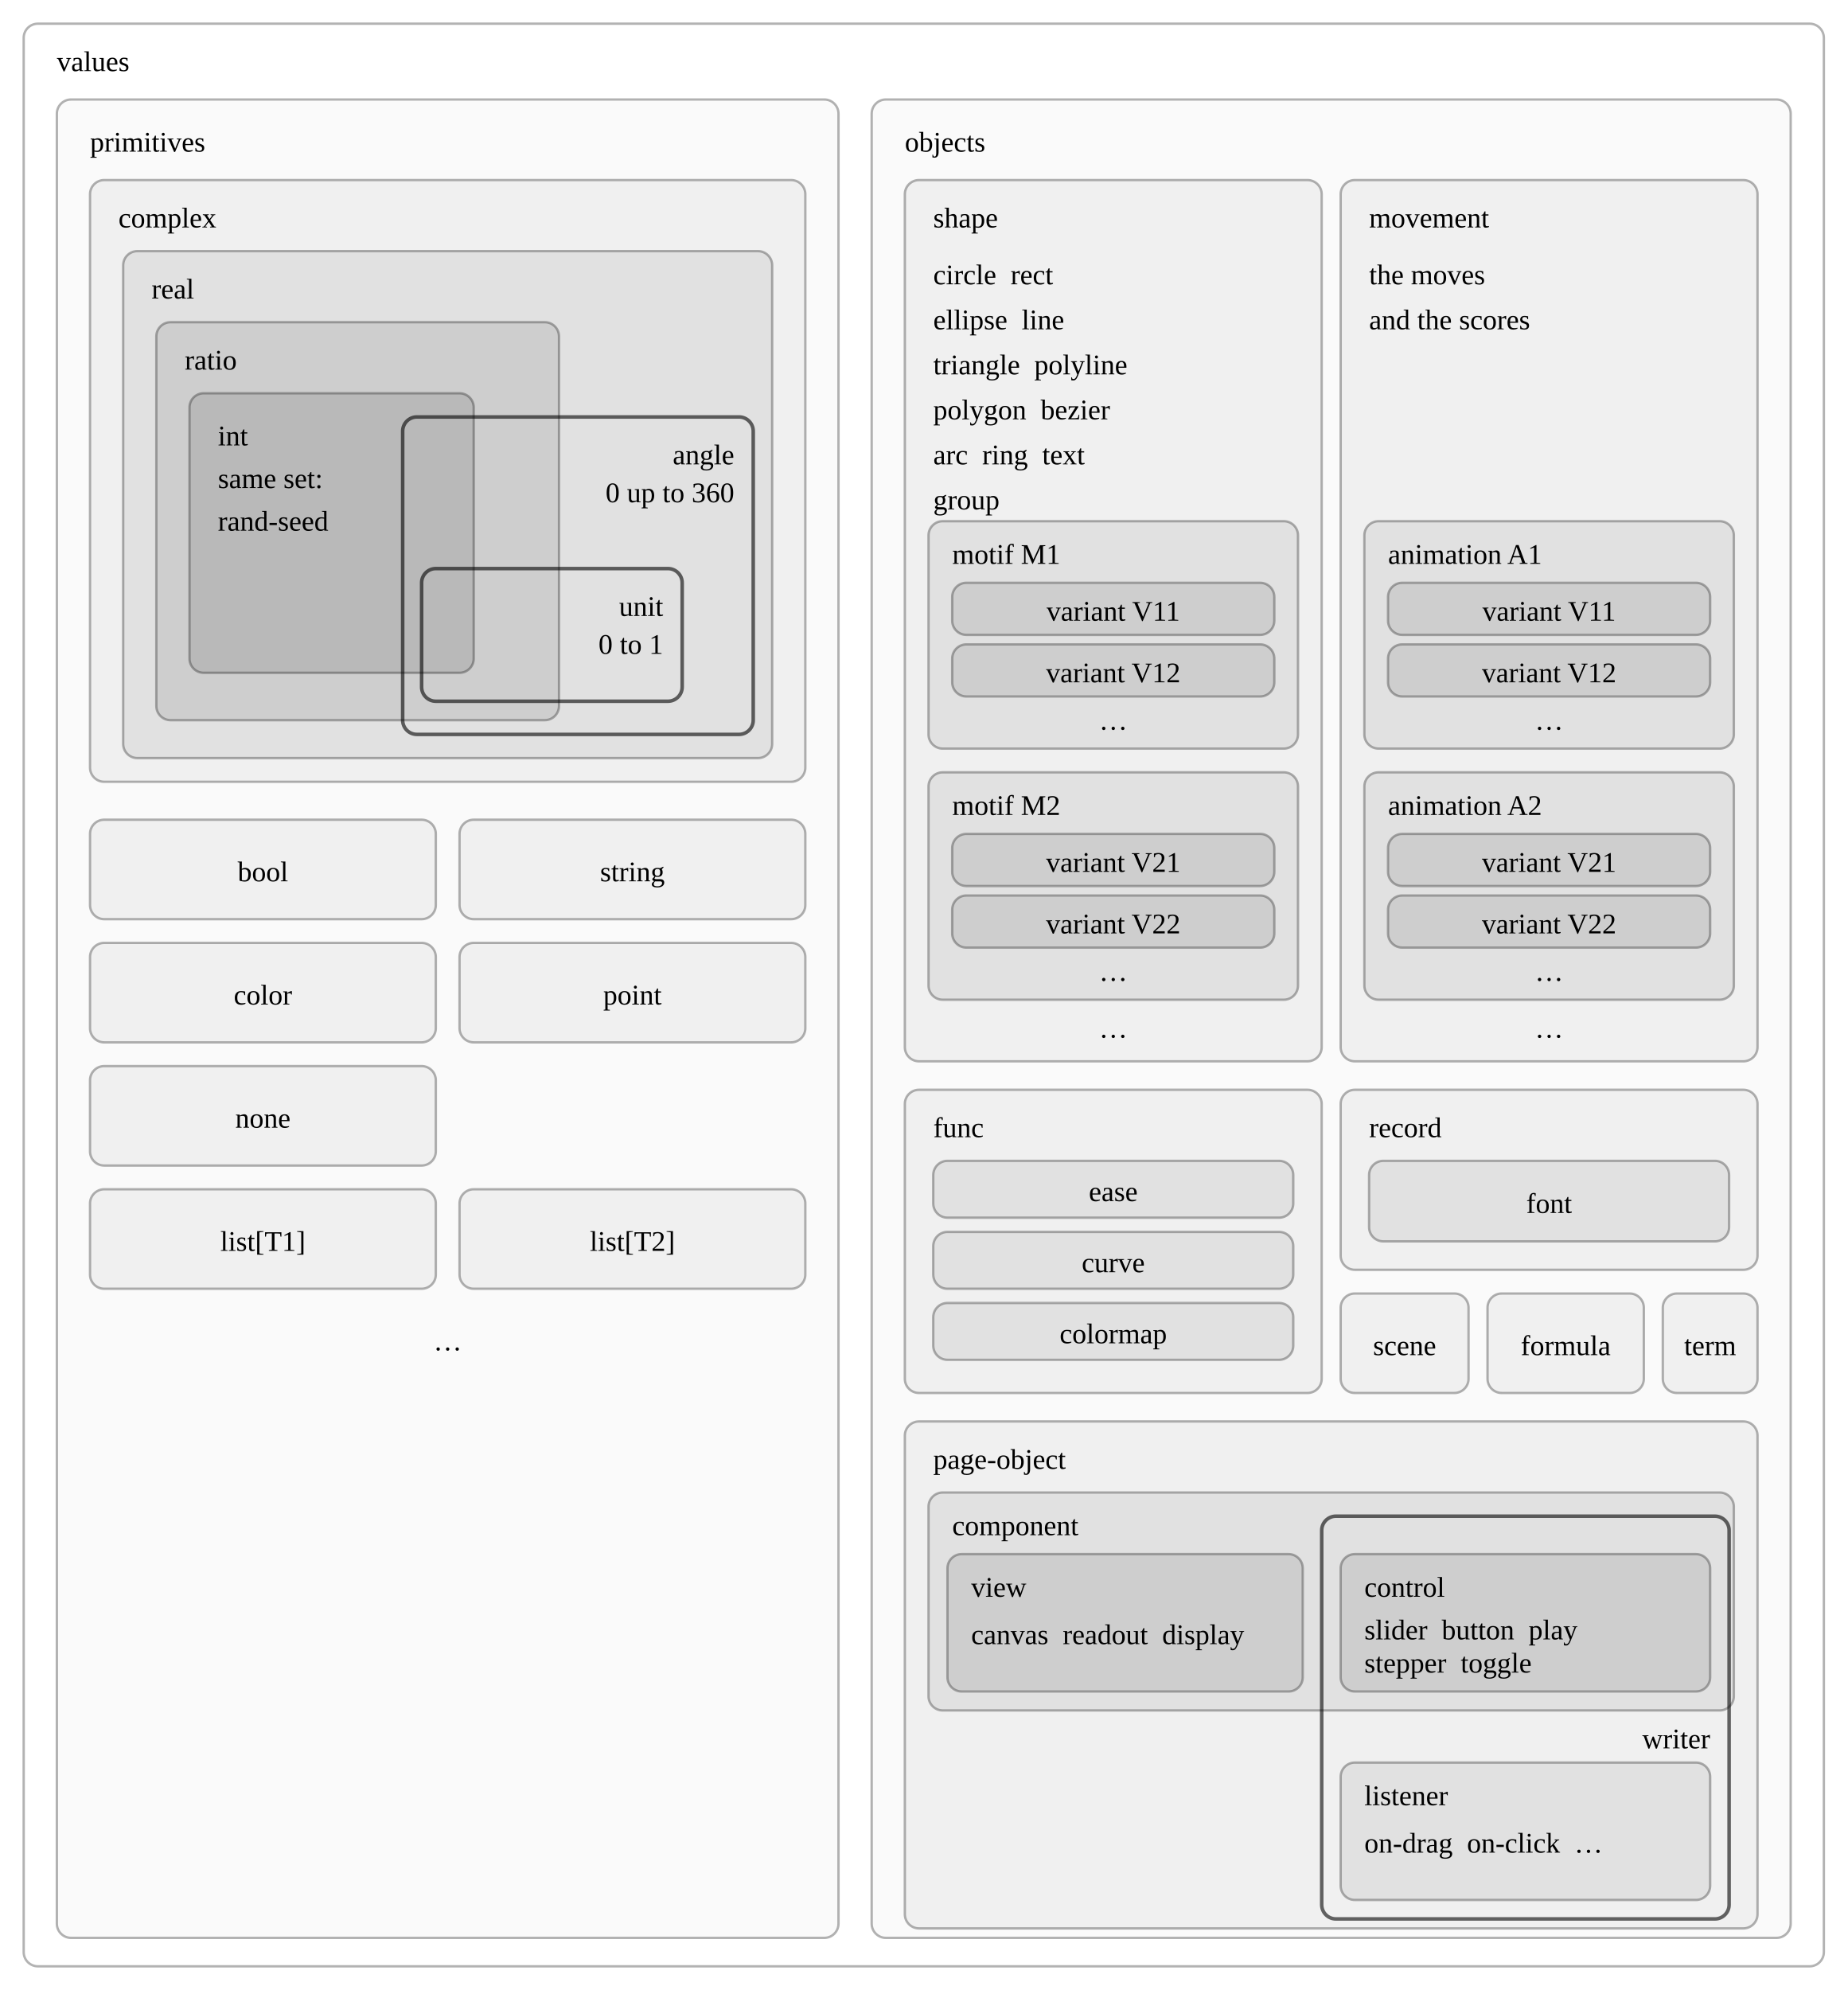
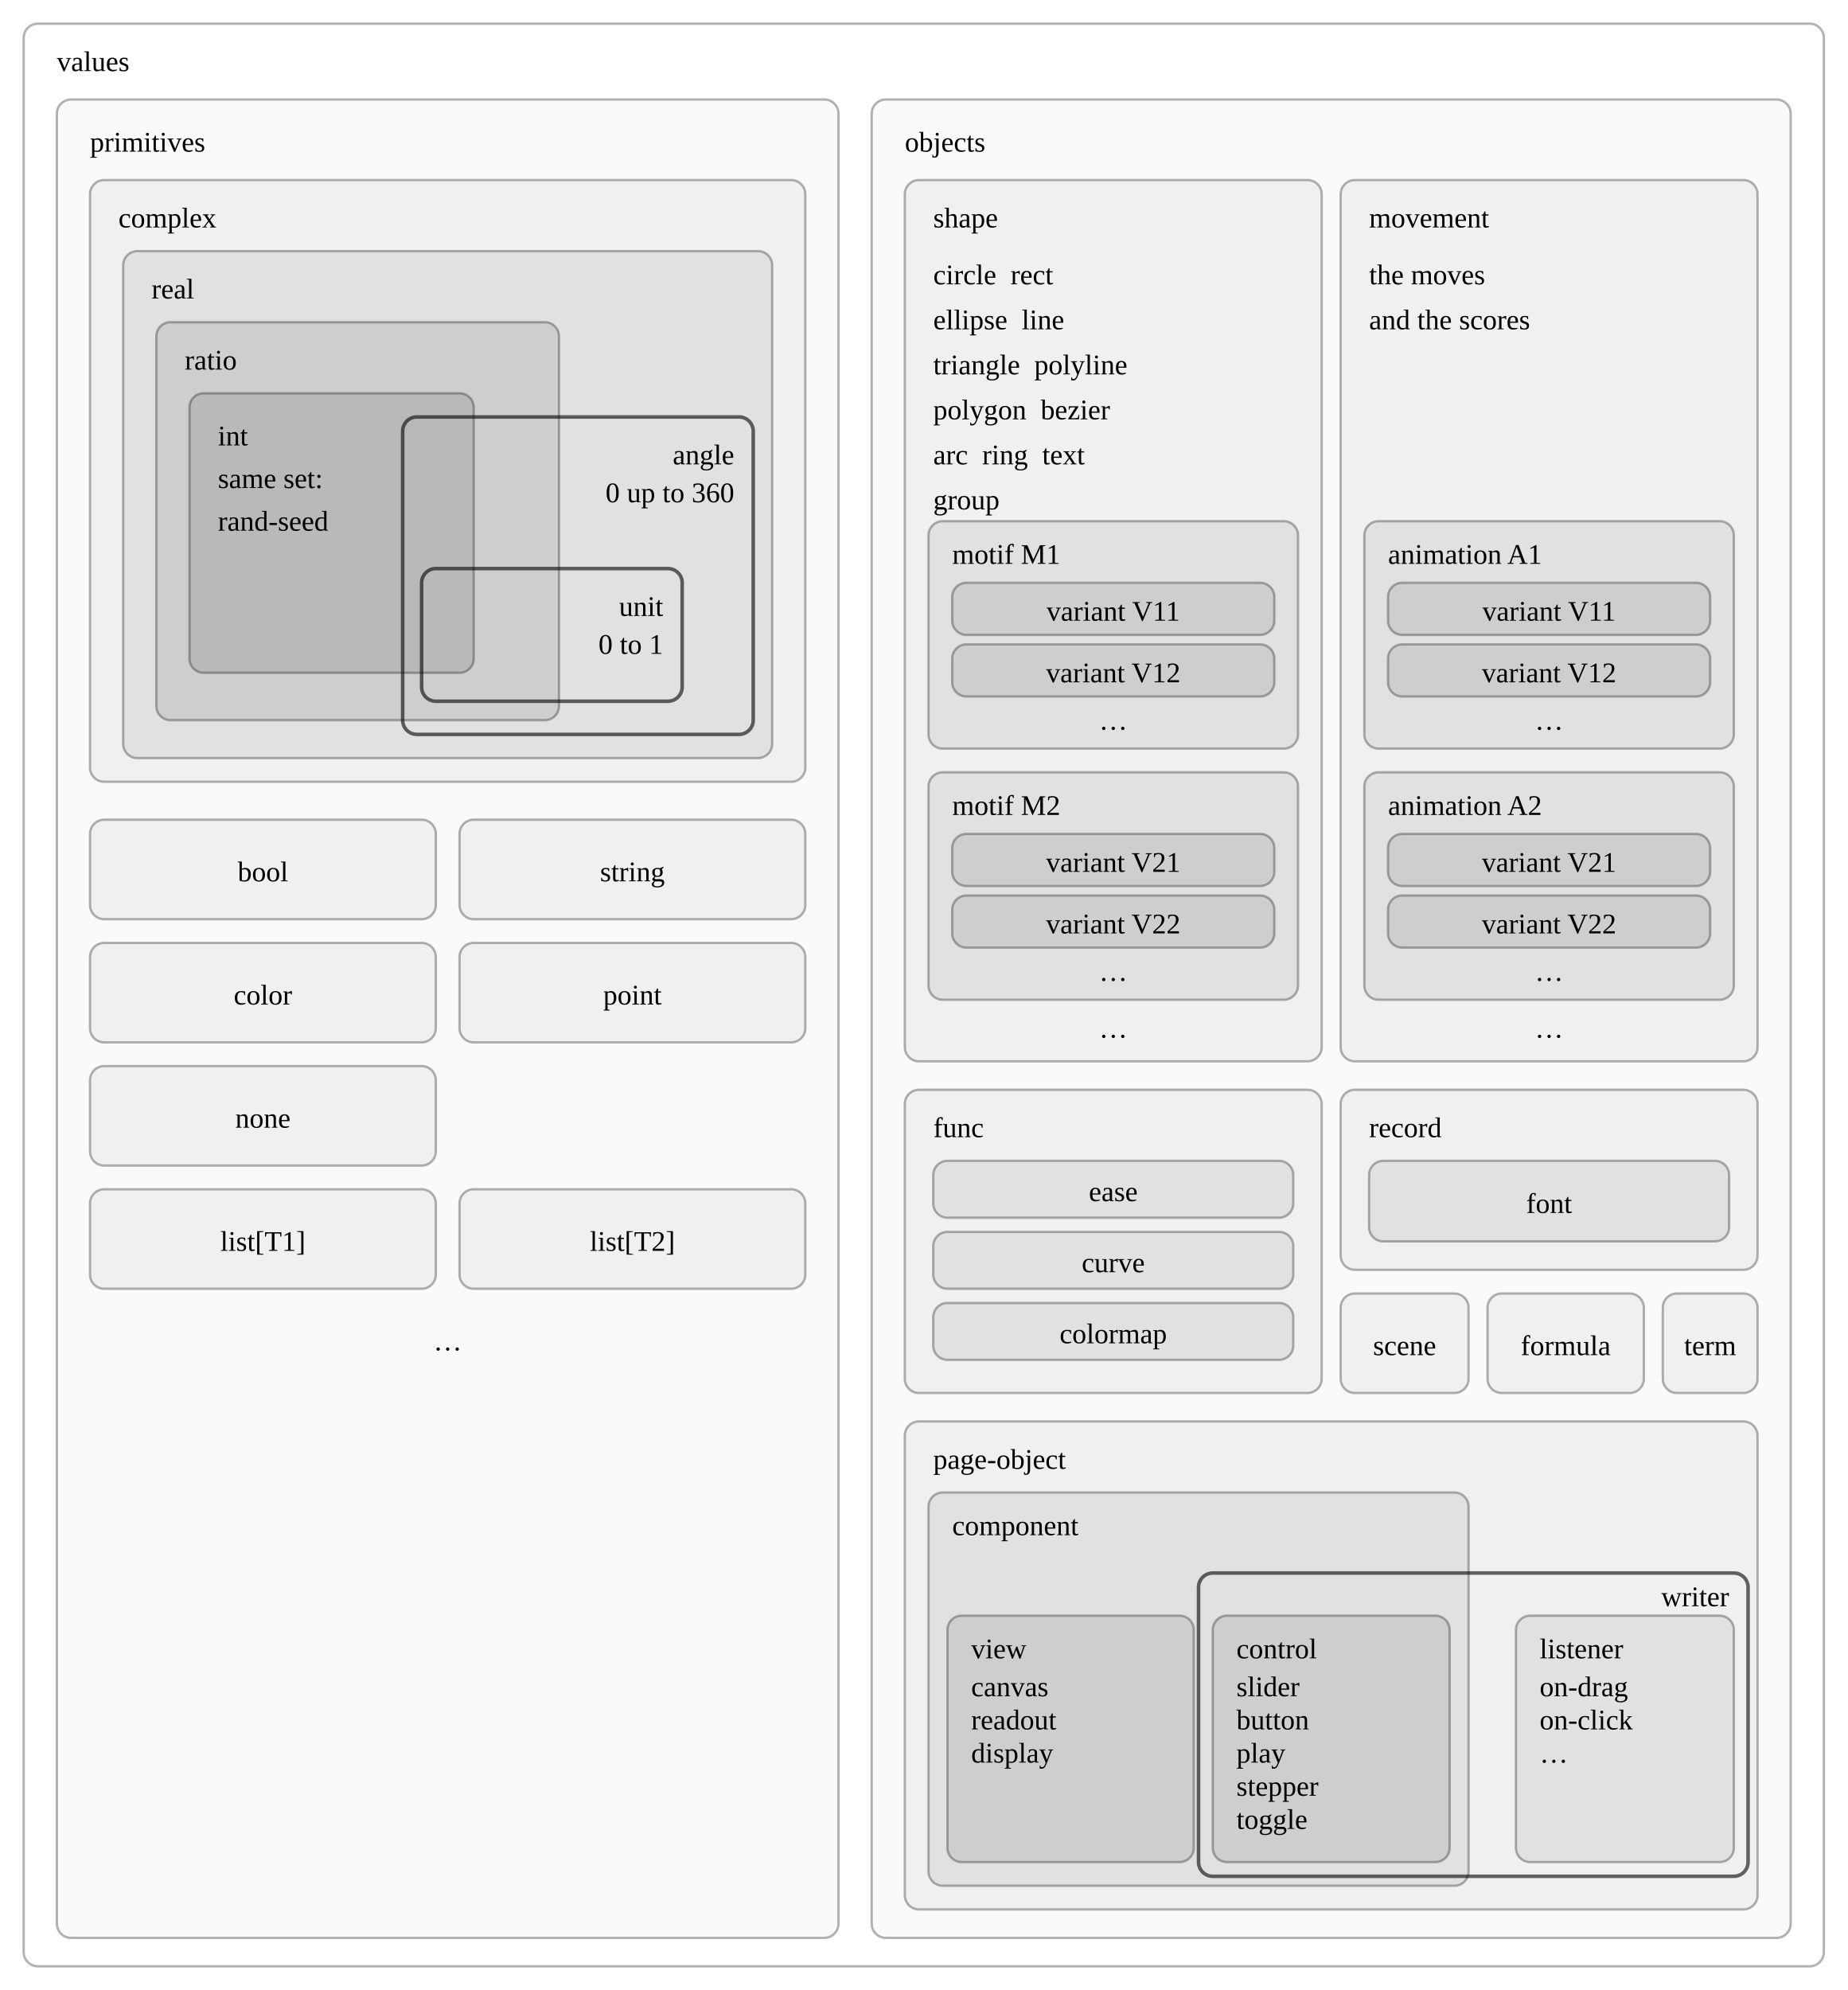
<svg viewBox="0 0 780 840" role="img" aria-labelledby="mtp-bt-title">
  <rect class="mtp-d-part" x="10" y="10" width="760" height="820" rx="6" style="fill: currentColor; fill-opacity: 0.000; stroke: currentColor; stroke-opacity: 0.3" />
  <text class="mtp-d-label" x="24" y="30" text-anchor="start">values</text>
  <rect class="mtp-d-part" x="24" y="42" width="330" height="776" rx="6" style="fill: currentColor; fill-opacity: 0.021; stroke: currentColor; stroke-opacity: 0.3" />
  <text class="mtp-d-name" x="38" y="64" text-anchor="start">primitives</text>
  <rect class="mtp-d-part" x="38" y="76" width="302" height="254" rx="6" style="fill: currentColor; fill-opacity: 0.042; stroke: currentColor; stroke-opacity: 0.3" />
  <text class="mtp-d-code" x="50" y="96" text-anchor="start">complex</text>
  <rect class="mtp-d-part" x="52" y="106" width="274" height="214" rx="6" style="fill: currentColor; fill-opacity: 0.063; stroke: currentColor; stroke-opacity: 0.3" />
  <text class="mtp-d-code" x="64" y="126" text-anchor="start">real</text>
  <rect class="mtp-d-part" x="66" y="136" width="170" height="168" rx="6" style="fill: currentColor; fill-opacity: 0.084; stroke: currentColor; stroke-opacity: 0.3" />
  <text class="mtp-d-code" x="78" y="156" text-anchor="start">ratio</text>
  <rect class="mtp-d-part" x="80" y="166" width="120" height="118" rx="6" style="fill: currentColor; fill-opacity: 0.105; stroke: currentColor; stroke-opacity: 0.3" />
  <text class="mtp-d-code" x="92" y="188" text-anchor="start">int</text>
  <text class="mtp-d-sub" x="92" y="206" text-anchor="start">same set:</text>
  <text class="mtp-d-code" x="92" y="224" text-anchor="start">rand-seed</text>
  <rect class="mtp-d-part" x="170" y="176" width="148" height="134" rx="6" style="fill: none; stroke: currentColor; stroke-opacity: 0.6; stroke-width: 1.5" />
  <text class="mtp-d-code" x="310" y="196" text-anchor="end">angle</text>
  <text class="mtp-d-sub" x="310" y="212" text-anchor="end">0 up to 360</text>
  <rect class="mtp-d-part" x="178" y="240" width="110" height="56" rx="6" style="fill: none; stroke: currentColor; stroke-opacity: 0.6; stroke-width: 1.5" />
  <text class="mtp-d-code" x="280" y="260" text-anchor="end">unit</text>
  <text class="mtp-d-sub" x="280" y="276" text-anchor="end">0 to 1</text>
  <rect class="mtp-d-part" x="38" y="346" width="146" height="42" rx="6" style="fill: currentColor; fill-opacity: 0.042; stroke: currentColor; stroke-opacity: 0.3" />
  <text class="mtp-d-code" x="111" y="372" text-anchor="middle">bool</text>
  <rect class="mtp-d-part" x="194" y="346" width="146" height="42" rx="6" style="fill: currentColor; fill-opacity: 0.042; stroke: currentColor; stroke-opacity: 0.3" />
  <text class="mtp-d-code" x="267" y="372" text-anchor="middle">string</text>
  <rect class="mtp-d-part" x="38" y="398" width="146" height="42" rx="6" style="fill: currentColor; fill-opacity: 0.042; stroke: currentColor; stroke-opacity: 0.3" />
  <text class="mtp-d-code" x="111" y="424" text-anchor="middle">color</text>
  <rect class="mtp-d-part" x="194" y="398" width="146" height="42" rx="6" style="fill: currentColor; fill-opacity: 0.042; stroke: currentColor; stroke-opacity: 0.3" />
  <text class="mtp-d-code" x="267" y="424" text-anchor="middle">point</text>
  <rect class="mtp-d-part" x="38" y="450" width="146" height="42" rx="6" style="fill: currentColor; fill-opacity: 0.042; stroke: currentColor; stroke-opacity: 0.3" />
  <text class="mtp-d-code" x="111" y="476" text-anchor="middle">none</text>
  <rect class="mtp-d-part" x="38" y="502" width="146" height="42" rx="6" style="fill: currentColor; fill-opacity: 0.042; stroke: currentColor; stroke-opacity: 0.3" />
  <text class="mtp-d-code" x="111" y="528" text-anchor="middle">list[T1]</text>
  <rect class="mtp-d-part" x="194" y="502" width="146" height="42" rx="6" style="fill: currentColor; fill-opacity: 0.042; stroke: currentColor; stroke-opacity: 0.3" />
  <text class="mtp-d-code" x="267" y="528" text-anchor="middle">list[T2]</text>
  <text class="mtp-d-sub" x="189" y="570" text-anchor="middle">…</text>
  <rect class="mtp-d-part" x="368" y="42" width="388" height="776" rx="6" style="fill: currentColor; fill-opacity: 0.021; stroke: currentColor; stroke-opacity: 0.3" />
  <text class="mtp-d-name" x="382" y="64" text-anchor="start">objects</text>
  <rect class="mtp-d-part" x="382" y="76" width="176" height="372" rx="6" style="fill: currentColor; fill-opacity: 0.042; stroke: currentColor; stroke-opacity: 0.3" />
  <text class="mtp-d-code" x="394" y="96" text-anchor="start">shape</text>
  <text class="mtp-d-code" x="394" y="120" text-anchor="start">circle  rect</text>
  <text class="mtp-d-code" x="394" y="139" text-anchor="start">ellipse  line</text>
  <text class="mtp-d-code" x="394" y="158" text-anchor="start">triangle  polyline</text>
  <text class="mtp-d-code" x="394" y="177" text-anchor="start">polygon  bezier</text>
  <text class="mtp-d-code" x="394" y="196" text-anchor="start">arc  ring  text</text>
  <text class="mtp-d-code" x="394" y="215" text-anchor="start">group</text>
  <rect class="mtp-d-part" x="392" y="220" width="156" height="96" rx="6" style="fill: currentColor; fill-opacity: 0.063; stroke: currentColor; stroke-opacity: 0.3" />
  <text class="mtp-d-code" x="402" y="238" text-anchor="start">motif M1</text>
  <rect class="mtp-d-part" x="402" y="246" width="136" height="22" rx="6" style="fill: currentColor; fill-opacity: 0.084; stroke: currentColor; stroke-opacity: 0.3" />
  <text class="mtp-d-code" x="470" y="262" text-anchor="middle">variant V11</text>
  <rect class="mtp-d-part" x="402" y="272" width="136" height="22" rx="6" style="fill: currentColor; fill-opacity: 0.084; stroke: currentColor; stroke-opacity: 0.3" />
  <text class="mtp-d-code" x="470" y="288" text-anchor="middle">variant V12</text>
  <text class="mtp-d-sub" x="470" y="308" text-anchor="middle">…</text>
  <rect class="mtp-d-part" x="392" y="326" width="156" height="96" rx="6" style="fill: currentColor; fill-opacity: 0.063; stroke: currentColor; stroke-opacity: 0.3" />
  <text class="mtp-d-code" x="402" y="344" text-anchor="start">motif M2</text>
  <rect class="mtp-d-part" x="402" y="352" width="136" height="22" rx="6" style="fill: currentColor; fill-opacity: 0.084; stroke: currentColor; stroke-opacity: 0.3" />
  <text class="mtp-d-code" x="470" y="368" text-anchor="middle">variant V21</text>
  <rect class="mtp-d-part" x="402" y="378" width="136" height="22" rx="6" style="fill: currentColor; fill-opacity: 0.084; stroke: currentColor; stroke-opacity: 0.3" />
  <text class="mtp-d-code" x="470" y="394" text-anchor="middle">variant V22</text>
  <text class="mtp-d-sub" x="470" y="414" text-anchor="middle">…</text>
  <text class="mtp-d-sub" x="470" y="438" text-anchor="middle">…</text>
  <rect class="mtp-d-part" x="566" y="76" width="176" height="372" rx="6" style="fill: currentColor; fill-opacity: 0.042; stroke: currentColor; stroke-opacity: 0.3" />
  <text class="mtp-d-code" x="578" y="96" text-anchor="start">movement</text>
  <text class="mtp-d-sub" x="578" y="120" text-anchor="start">the moves</text>
  <text class="mtp-d-sub" x="578" y="139" text-anchor="start">and the scores</text>
  <rect class="mtp-d-part" x="576" y="220" width="156" height="96" rx="6" style="fill: currentColor; fill-opacity: 0.063; stroke: currentColor; stroke-opacity: 0.3" />
  <text class="mtp-d-code" x="586" y="238" text-anchor="start">animation A1</text>
  <rect class="mtp-d-part" x="586" y="246" width="136" height="22" rx="6" style="fill: currentColor; fill-opacity: 0.084; stroke: currentColor; stroke-opacity: 0.3" />
  <text class="mtp-d-code" x="654" y="262" text-anchor="middle">variant V11</text>
  <rect class="mtp-d-part" x="586" y="272" width="136" height="22" rx="6" style="fill: currentColor; fill-opacity: 0.084; stroke: currentColor; stroke-opacity: 0.3" />
  <text class="mtp-d-code" x="654" y="288" text-anchor="middle">variant V12</text>
  <text class="mtp-d-sub" x="654" y="308" text-anchor="middle">…</text>
  <rect class="mtp-d-part" x="576" y="326" width="156" height="96" rx="6" style="fill: currentColor; fill-opacity: 0.063; stroke: currentColor; stroke-opacity: 0.3" />
  <text class="mtp-d-code" x="586" y="344" text-anchor="start">animation A2</text>
  <rect class="mtp-d-part" x="586" y="352" width="136" height="22" rx="6" style="fill: currentColor; fill-opacity: 0.084; stroke: currentColor; stroke-opacity: 0.3" />
  <text class="mtp-d-code" x="654" y="368" text-anchor="middle">variant V21</text>
  <rect class="mtp-d-part" x="586" y="378" width="136" height="22" rx="6" style="fill: currentColor; fill-opacity: 0.084; stroke: currentColor; stroke-opacity: 0.3" />
  <text class="mtp-d-code" x="654" y="394" text-anchor="middle">variant V22</text>
  <text class="mtp-d-sub" x="654" y="414" text-anchor="middle">…</text>
  <text class="mtp-d-sub" x="654" y="438" text-anchor="middle">…</text>
  <rect class="mtp-d-part" x="382" y="460" width="176" height="128" rx="6" style="fill: currentColor; fill-opacity: 0.042; stroke: currentColor; stroke-opacity: 0.3" />
  <text class="mtp-d-code" x="394" y="480" text-anchor="start">func</text>
  <rect class="mtp-d-part" x="394" y="490" width="152" height="24" rx="6" style="fill: currentColor; fill-opacity: 0.063; stroke: currentColor; stroke-opacity: 0.3" />
  <text class="mtp-d-code" x="470" y="507" text-anchor="middle">ease</text>
  <rect class="mtp-d-part" x="394" y="520" width="152" height="24" rx="6" style="fill: currentColor; fill-opacity: 0.063; stroke: currentColor; stroke-opacity: 0.3" />
  <text class="mtp-d-code" x="470" y="537" text-anchor="middle">curve</text>
  <rect class="mtp-d-part" x="394" y="550" width="152" height="24" rx="6" style="fill: currentColor; fill-opacity: 0.063; stroke: currentColor; stroke-opacity: 0.3" />
  <text class="mtp-d-code" x="470" y="567" text-anchor="middle">colormap</text>
  <rect class="mtp-d-part" x="566" y="460" width="176" height="76" rx="6" style="fill: currentColor; fill-opacity: 0.042; stroke: currentColor; stroke-opacity: 0.3" />
  <text class="mtp-d-code" x="578" y="480" text-anchor="start">record</text>
  <rect class="mtp-d-part" x="578" y="490" width="152" height="34" rx="6" style="fill: currentColor; fill-opacity: 0.063; stroke: currentColor; stroke-opacity: 0.3" />
  <text class="mtp-d-code" x="654" y="512" text-anchor="middle">font</text>
  <rect class="mtp-d-part" x="566" y="546" width="54" height="42" rx="6" style="fill: currentColor; fill-opacity: 0.042; stroke: currentColor; stroke-opacity: 0.3" />
  <text class="mtp-d-code" x="593.0" y="572" text-anchor="middle">scene</text>
  <rect class="mtp-d-part" x="628" y="546" width="66" height="42" rx="6" style="fill: currentColor; fill-opacity: 0.042; stroke: currentColor; stroke-opacity: 0.3" />
  <text class="mtp-d-code" x="661.0" y="572" text-anchor="middle">formula</text>
  <rect class="mtp-d-part" x="702" y="546" width="40" height="42" rx="6" style="fill: currentColor; fill-opacity: 0.042; stroke: currentColor; stroke-opacity: 0.3" />
  <text class="mtp-d-code" x="722.0" y="572" text-anchor="middle">term</text>
-   <rect class="mtp-d-part" x="382" y="600" width="360" height="214" rx="6" style="fill: currentColor; fill-opacity: 0.042; stroke: currentColor; stroke-opacity: 0.3" />
+   <rect class="mtp-d-part" x="382" y="600" width="360" height="206" rx="6" style="fill: currentColor; fill-opacity: 0.042; stroke: currentColor; stroke-opacity: 0.3" />
  <text class="mtp-d-code" x="394" y="620" text-anchor="start">page-object</text>
-   <rect class="mtp-d-part" x="392" y="630" width="340" height="92" rx="6" style="fill: currentColor; fill-opacity: 0.063; stroke: currentColor; stroke-opacity: 0.3" />
+   <rect class="mtp-d-part" x="392" y="630" width="228" height="166" rx="6" style="fill: currentColor; fill-opacity: 0.063; stroke: currentColor; stroke-opacity: 0.3" />
  <text class="mtp-d-code" x="402" y="648" text-anchor="start">component</text>
-   <rect class="mtp-d-part" x="400" y="656" width="150" height="58" rx="6" style="fill: currentColor; fill-opacity: 0.084; stroke: currentColor; stroke-opacity: 0.3" />
-   <text class="mtp-d-code" x="410" y="674" text-anchor="start">view</text>
-   <text class="mtp-d-sub" x="410" y="694" text-anchor="start">canvas  readout  display</text>
-   <rect class="mtp-d-part" x="566" y="656" width="156" height="58" rx="6" style="fill: currentColor; fill-opacity: 0.084; stroke: currentColor; stroke-opacity: 0.3" />
-   <text class="mtp-d-code" x="576" y="674" text-anchor="start">control</text>
-   <text class="mtp-d-sub" x="576" y="692" text-anchor="start">slider  button  play</text>
-   <text class="mtp-d-sub" x="576" y="706" text-anchor="start">stepper  toggle</text>
-   <rect class="mtp-d-part" x="566" y="744" width="156" height="58" rx="6" style="fill: currentColor; fill-opacity: 0.063; stroke: currentColor; stroke-opacity: 0.3" />
-   <text class="mtp-d-code" x="576" y="762" text-anchor="start">listener</text>
-   <text class="mtp-d-sub" x="576" y="782" text-anchor="start">on-drag  on-click  …</text>
-   <rect class="mtp-d-part" x="558" y="640" width="172" height="170" rx="6" style="fill: none; stroke: currentColor; stroke-opacity: 0.6; stroke-width: 1.5" />
-   <text class="mtp-d-code" x="722" y="738" text-anchor="end">writer</text>
+   <rect class="mtp-d-part" x="400" y="682" width="104" height="104" rx="6" style="fill: currentColor; fill-opacity: 0.084; stroke: currentColor; stroke-opacity: 0.3" />
+   <text class="mtp-d-code" x="410" y="700" text-anchor="start">view</text>
+   <text class="mtp-d-sub" x="410" y="716" text-anchor="start">canvas</text>
+   <text class="mtp-d-sub" x="410" y="730" text-anchor="start">readout</text>
+   <text class="mtp-d-sub" x="410" y="744" text-anchor="start">display</text>
+   <rect class="mtp-d-part" x="512" y="682" width="100" height="104" rx="6" style="fill: currentColor; fill-opacity: 0.084; stroke: currentColor; stroke-opacity: 0.3" />
+   <text class="mtp-d-code" x="522" y="700" text-anchor="start">control</text>
+   <text class="mtp-d-sub" x="522" y="716" text-anchor="start">slider</text>
+   <text class="mtp-d-sub" x="522" y="730" text-anchor="start">button</text>
+   <text class="mtp-d-sub" x="522" y="744" text-anchor="start">play</text>
+   <text class="mtp-d-sub" x="522" y="758" text-anchor="start">stepper</text>
+   <text class="mtp-d-sub" x="522" y="772" text-anchor="start">toggle</text>
+   <rect class="mtp-d-part" x="640" y="682" width="92" height="104" rx="6" style="fill: currentColor; fill-opacity: 0.063; stroke: currentColor; stroke-opacity: 0.3" />
+   <text class="mtp-d-code" x="650" y="700" text-anchor="start">listener</text>
+   <text class="mtp-d-sub" x="650" y="716" text-anchor="start">on-drag</text>
+   <text class="mtp-d-sub" x="650" y="730" text-anchor="start">on-click</text>
+   <text class="mtp-d-sub" x="650" y="744" text-anchor="start">…</text>
+   <rect class="mtp-d-part" x="506" y="664" width="232" height="128" rx="6" style="fill: none; stroke: currentColor; stroke-opacity: 0.6; stroke-width: 1.5" />
+   <text class="mtp-d-code" x="730" y="678" text-anchor="end">writer</text>
</svg>
